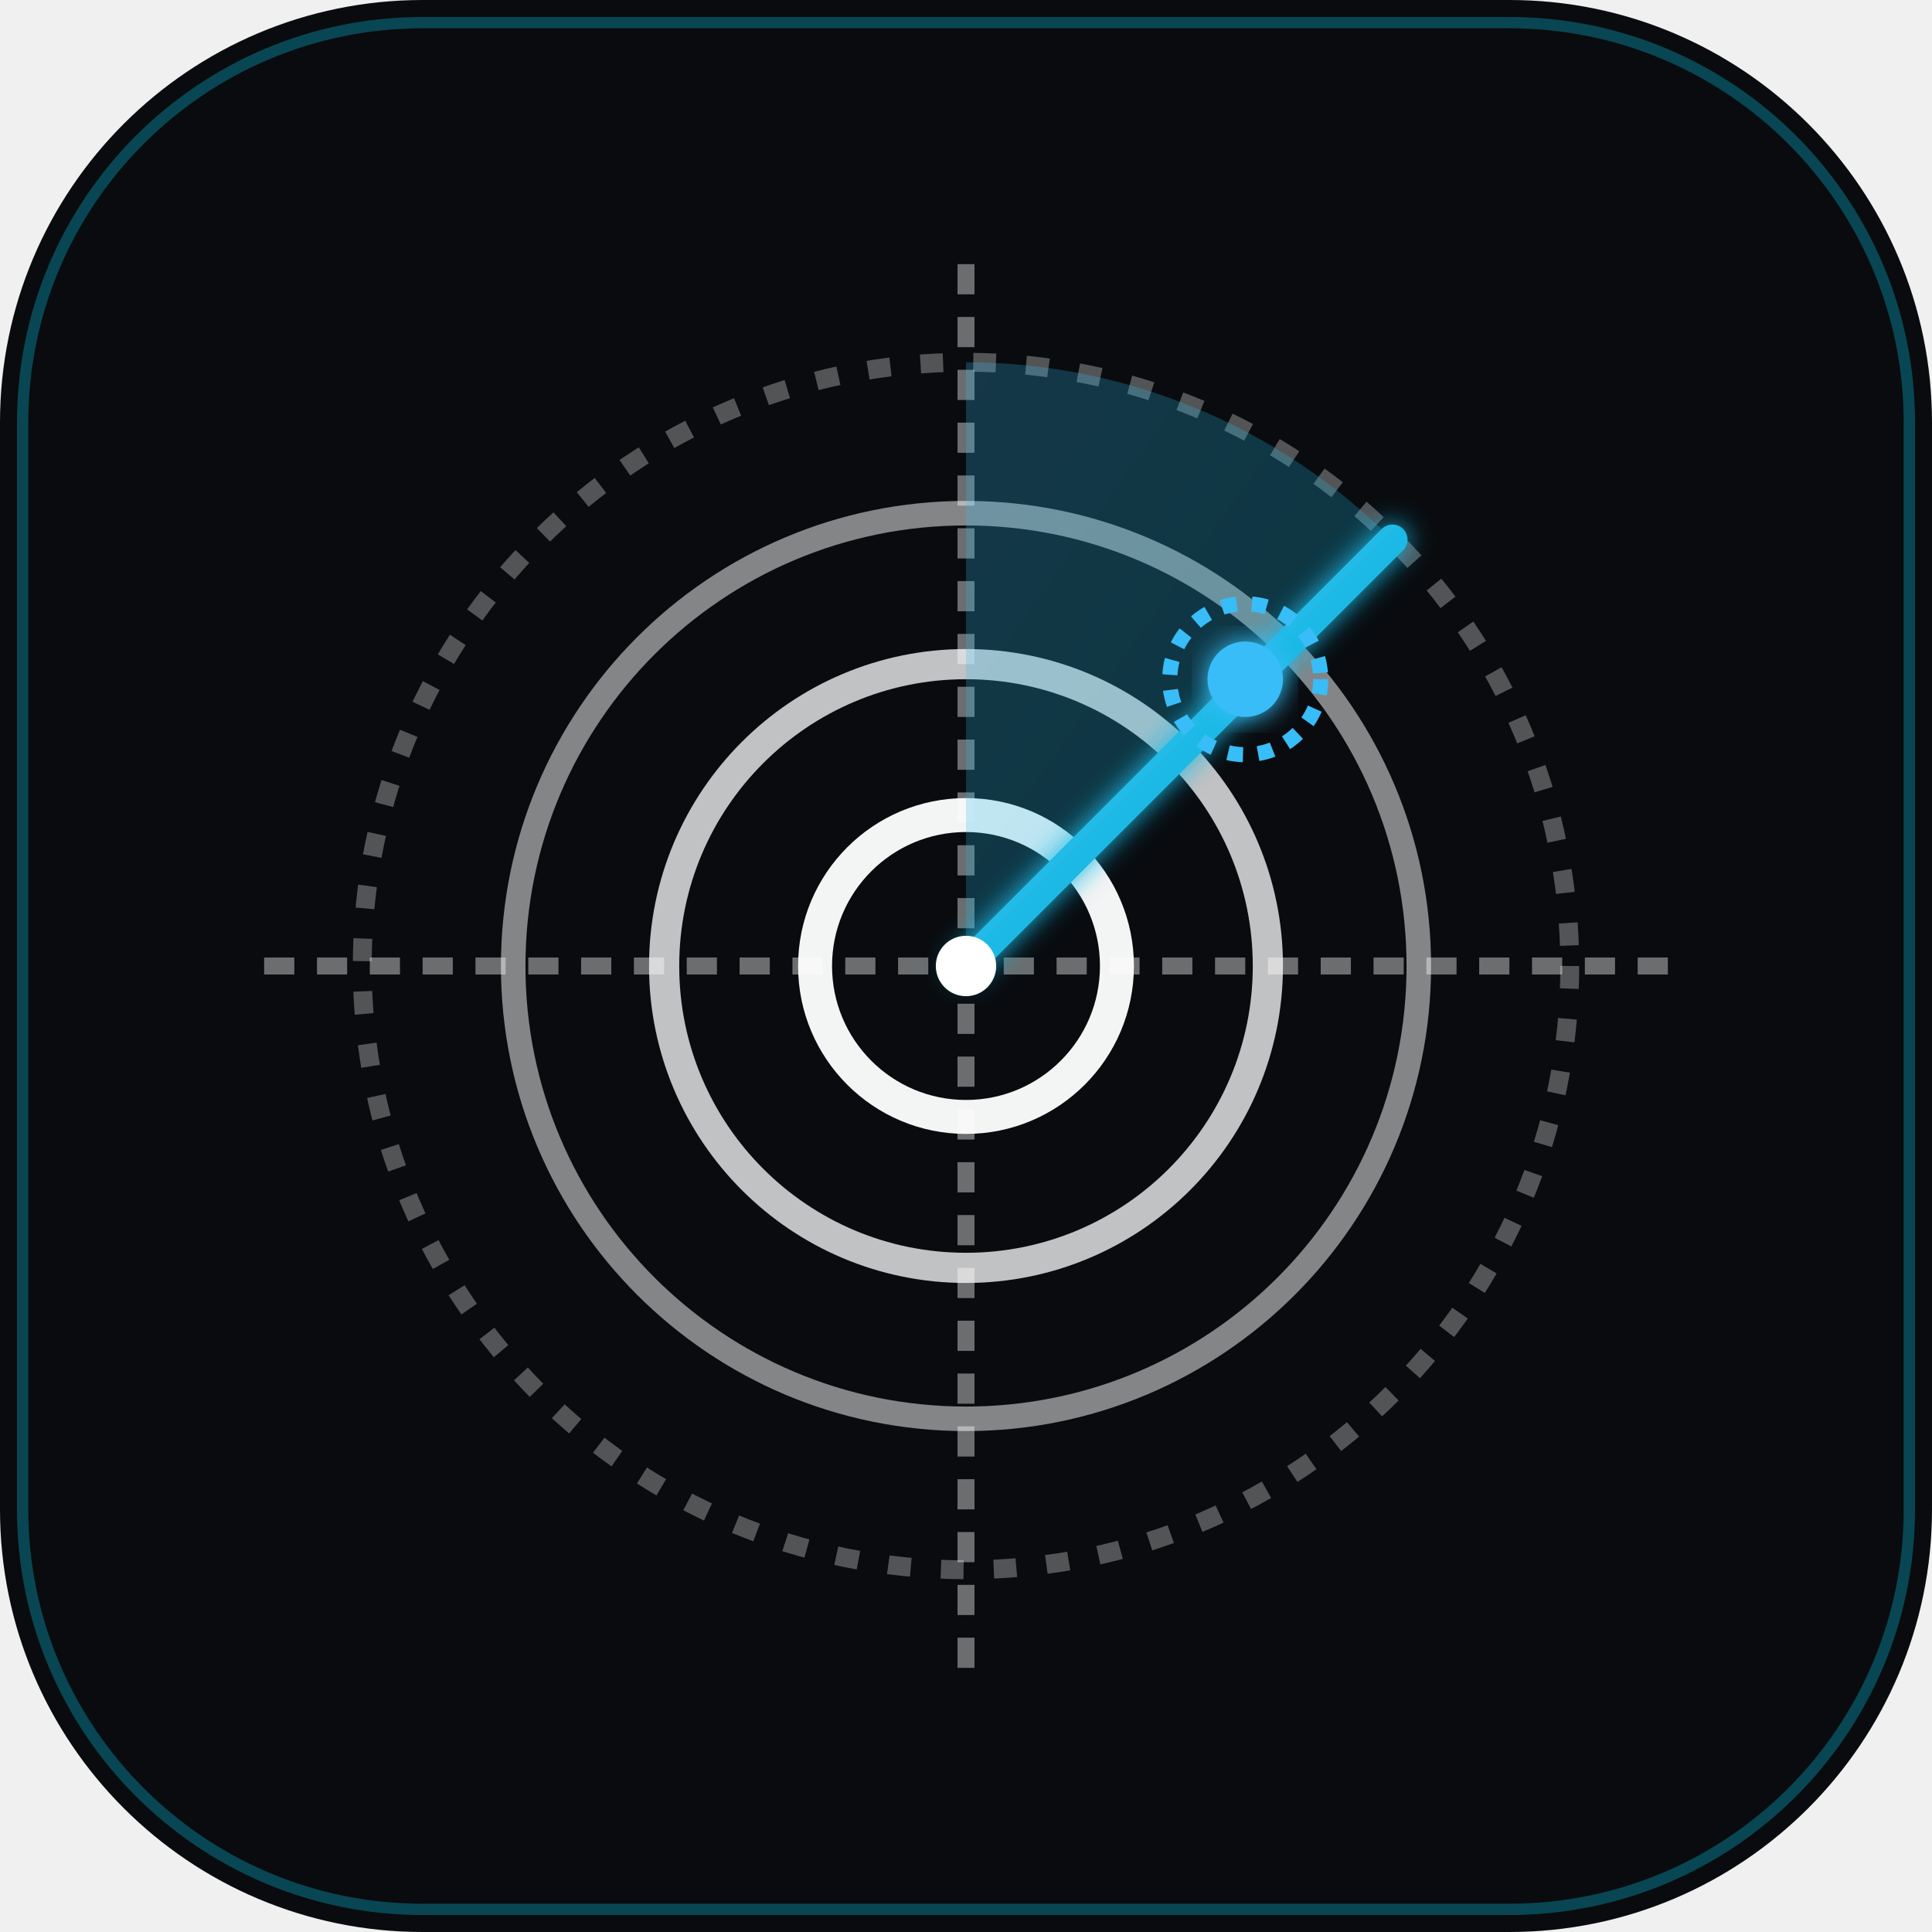
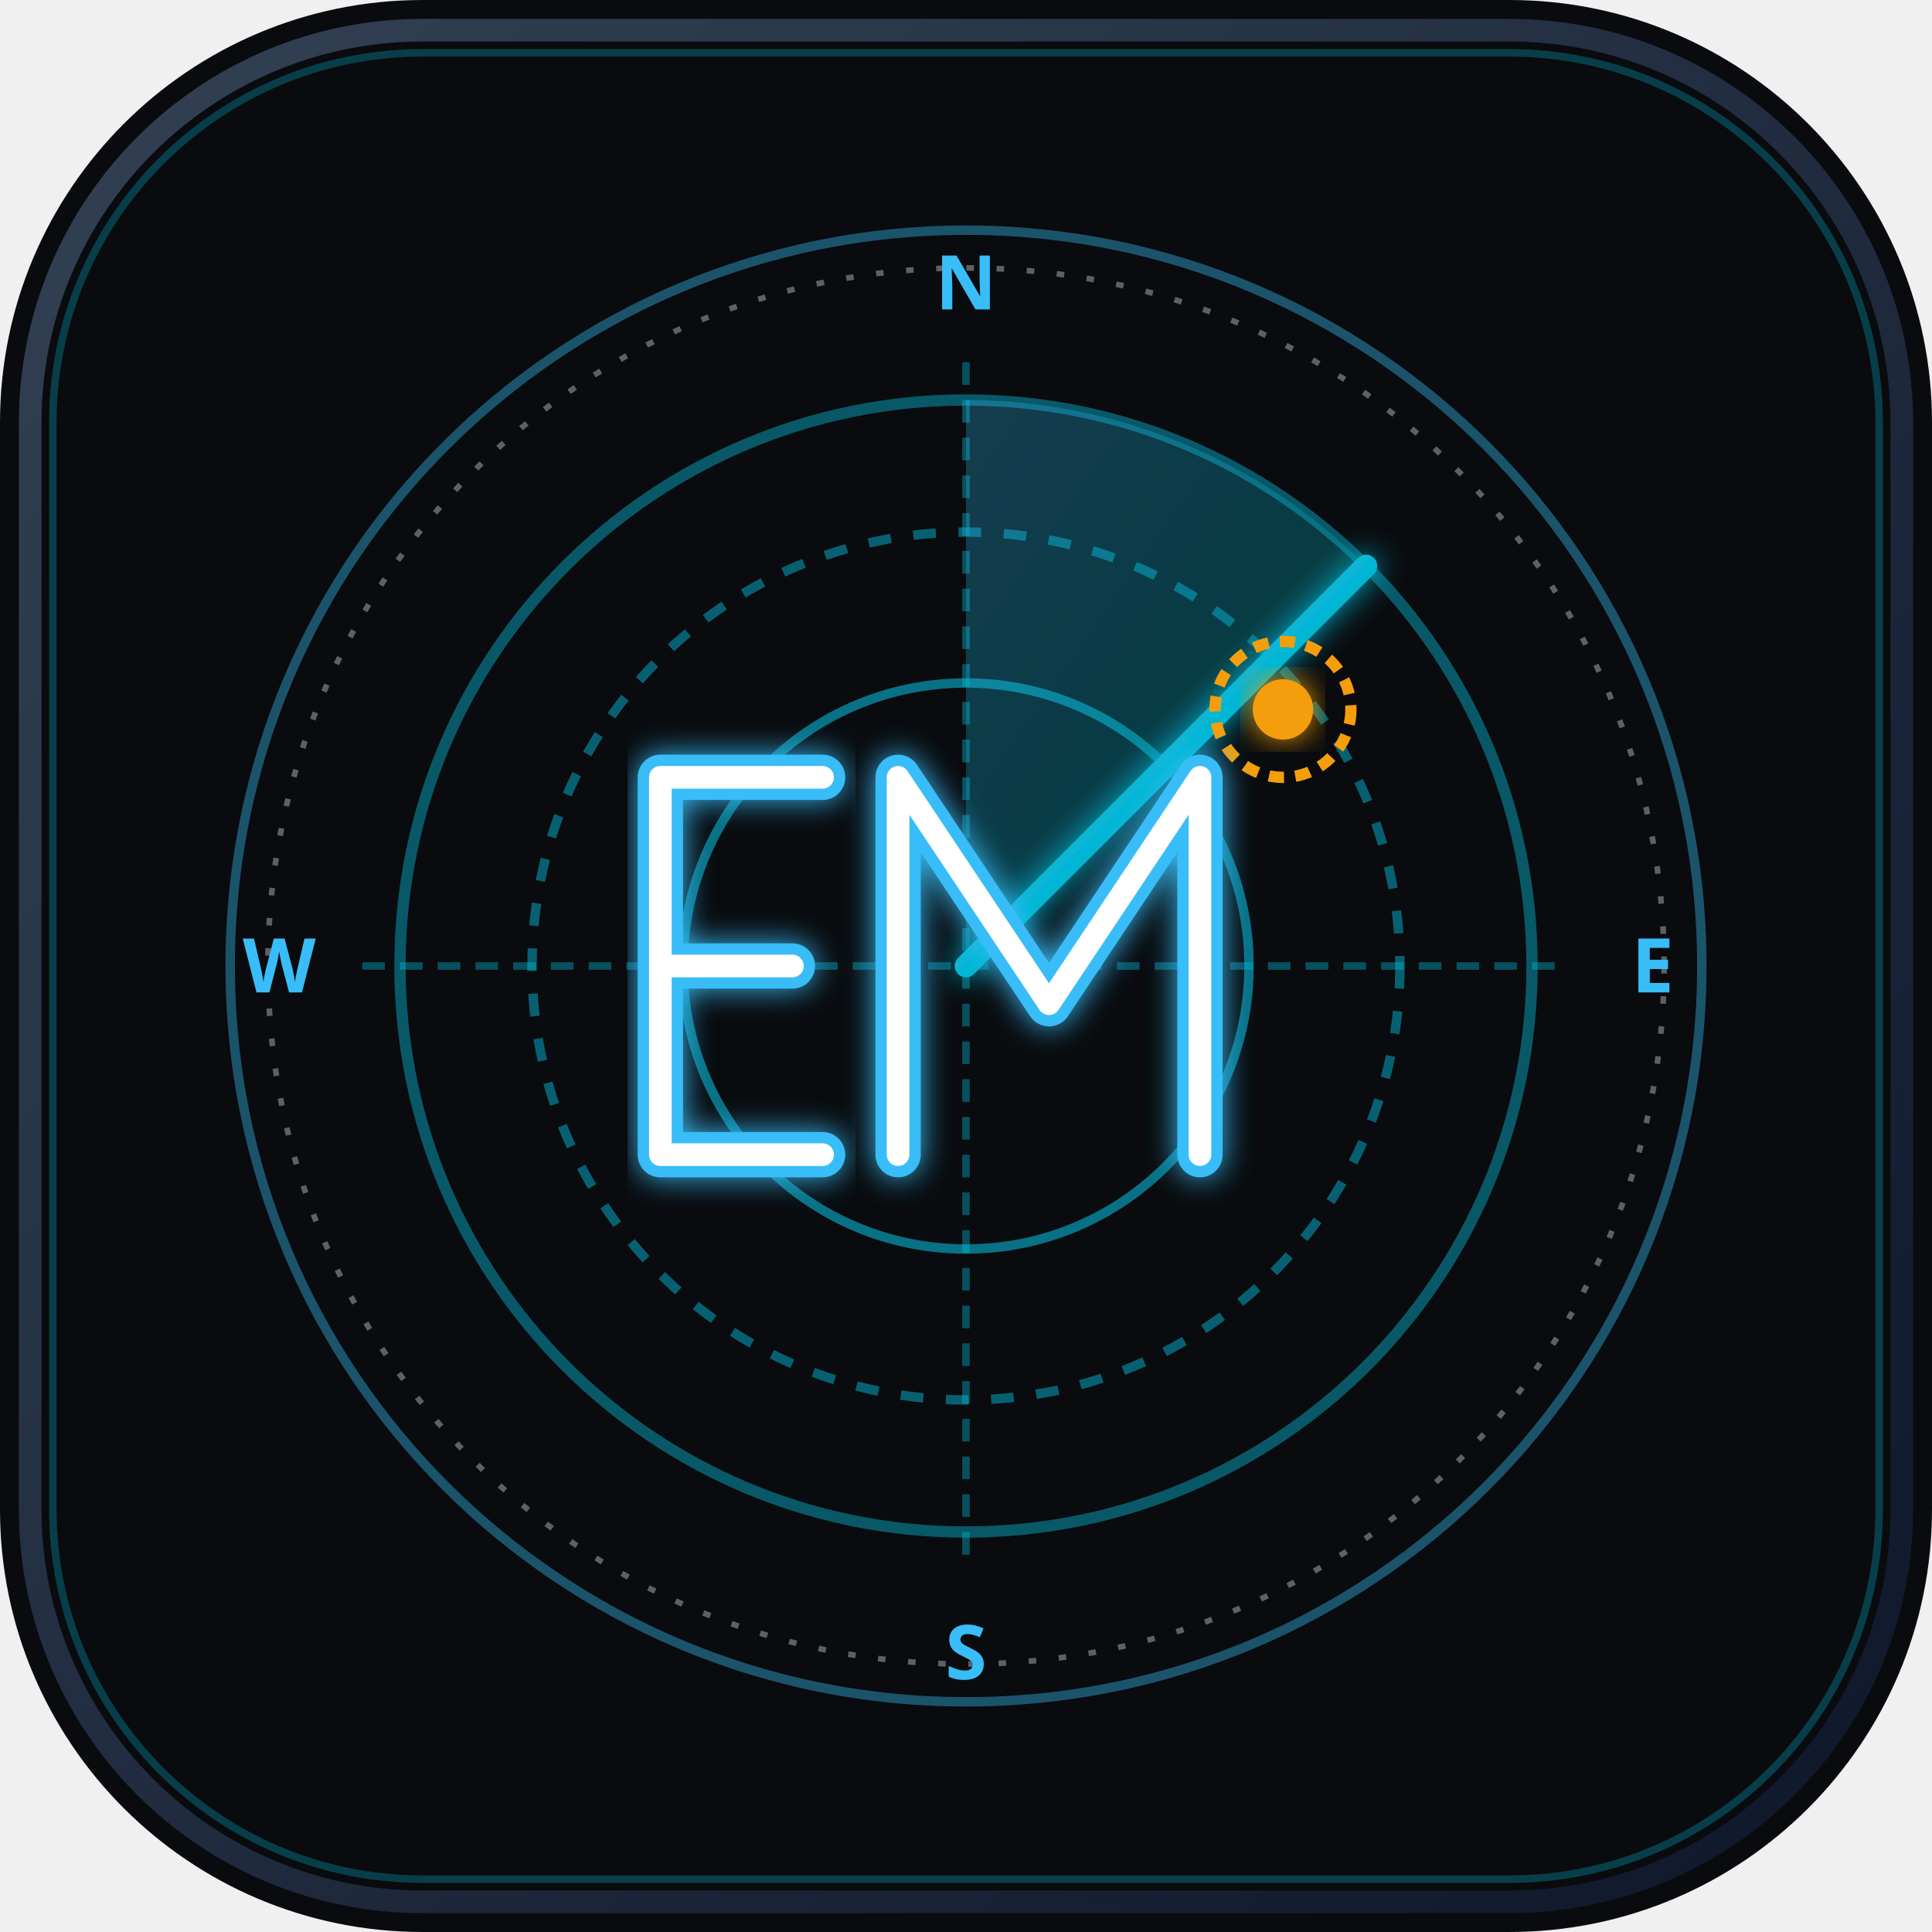
<svg xmlns="http://www.w3.org/2000/svg" viewBox="0 0 512 512" width="100%" height="100%">
  <defs>
-     <filter id="e1Glow" x="-20%" y="-20%" width="140%" height="140%">
-       <feGaussianBlur stdDeviation="3.5" result="b" />
-       <feComposite in="SourceGraphic" in2="b" operator="over" />
+     <filter id="emGlow" x="-20%" y="-20%" width="140%" height="140%">
+       <feGaussianBlur stdDeviation="4" result="blur" />
+       <feComposite in="SourceGraphic" in2="blur" operator="over" />
    </filter>
-     <linearGradient id="e1CyanGrad" x1="0%" y1="0%" x2="100%" y2="100%">
+     <linearGradient id="emCyanGrad" x1="0%" y1="0%" x2="100%" y2="100%">
      <stop offset="0%" stop-color="#38bdf8" />
-       <stop offset="100%" stop-color="#06b6d4" />
+       <stop offset="50%" stop-color="#06b6d4" />
+       <stop offset="100%" stop-color="#10b981" />
+     </linearGradient>
+     <linearGradient id="emBevel" x1="0%" y1="0%" x2="100%" y2="100%">
+       <stop offset="0%" stop-color="#334155" />
+       <stop offset="100%" stop-color="#0f172a" />
    </linearGradient>
  </defs>
  <rect width="512" height="512" rx="112" fill="#090b0e" />
-   <rect x="6" y="6" width="500" height="500" rx="106" fill="none" stroke="#06b6d4" stroke-opacity="0.35" stroke-width="3" />
-   <circle cx="256" cy="256" r="160" fill="none" stroke="#ffffff" stroke-width="5" stroke-dasharray="6 8" opacity="0.3" />
-   <circle cx="256" cy="256" r="120" fill="none" stroke="#ffffff" stroke-width="6.5" opacity="0.5" />
-   <circle cx="256" cy="256" r="80" fill="none" stroke="#ffffff" stroke-width="8" opacity="0.75" />
-   <circle cx="256" cy="256" r="40" fill="none" stroke="#ffffff" stroke-width="9" opacity="0.95" />
-   <line x1="256" y1="70" x2="256" y2="442" stroke="#ffffff" stroke-width="4.5" stroke-dasharray="8 6" opacity="0.4" />
-   <line x1="70" y1="256" x2="442" y2="256" stroke="#ffffff" stroke-width="4.5" stroke-dasharray="8 6" opacity="0.4" />
-   <path d="M 256,256 L 369,143 A 160,160 0 0,0 256,96 Z" fill="url(#e1CyanGrad)" fill-opacity="0.25" />
-   <line x1="256" y1="256" x2="369" y2="143" stroke="url(#e1CyanGrad)" stroke-width="8" stroke-linecap="round" filter="url(#e1Glow)" />
-   <circle cx="330" cy="180" r="10" fill="#38bdf8" filter="url(#e1Glow)" />
-   <circle cx="330" cy="180" r="20" fill="none" stroke="#38bdf8" stroke-width="4" stroke-dasharray="4 4" />
-   <circle cx="256" cy="256" r="8" fill="#ffffff" />
+   <rect x="8" y="8" width="496" height="496" rx="104" fill="none" stroke="url(#emBevel)" stroke-width="6" />
+   <rect x="14" y="14" width="484" height="484" rx="98" fill="none" stroke="#06b6d4" stroke-opacity="0.3" stroke-width="2" />
+   <circle cx="256" cy="256" r="195" fill="none" stroke="#38bdf8" stroke-width="2.5" opacity="0.4" />
+   <circle cx="256" cy="256" r="185" fill="none" stroke="#ffffff" stroke-width="1.5" stroke-dasharray="2 6" opacity="0.35" />
+   <text x="256" y="82" fill="#38bdf8" font-family="system-ui, sans-serif" font-weight="900" font-size="20" text-anchor="middle">N</text>
+   <text x="438" y="263" fill="#38bdf8" font-family="system-ui, sans-serif" font-weight="900" font-size="20" text-anchor="middle">E</text>
+   <text x="256" y="445" fill="#38bdf8" font-family="system-ui, sans-serif" font-weight="900" font-size="20" text-anchor="middle">S</text>
+   <text x="74" y="263" fill="#38bdf8" font-family="system-ui, sans-serif" font-weight="900" font-size="20" text-anchor="middle">W</text>
+   <circle cx="256" cy="256" r="150" fill="none" stroke="#06b6d4" stroke-width="3" opacity="0.45" />
+   <circle cx="256" cy="256" r="115" fill="none" stroke="#06b6d4" stroke-width="2.5" stroke-dasharray="6 6" opacity="0.5" />
+   <circle cx="256" cy="256" r="75" fill="none" stroke="#06b6d4" stroke-width="2.5" opacity="0.6" />
+   <line x1="256" y1="96" x2="256" y2="416" stroke="#06b6d4" stroke-width="2" stroke-dasharray="6 4" opacity="0.4" />
+   <line x1="96" y1="256" x2="416" y2="256" stroke="#06b6d4" stroke-width="2" stroke-dasharray="6 4" opacity="0.4" />
+   <path d="M 256,256 L 362,150 A 150,150 0 0,0 256,106 Z" fill="url(#emCyanGrad)" fill-opacity="0.28" />
+   <line x1="256" y1="256" x2="362" y2="150" stroke="url(#emCyanGrad)" stroke-width="6" stroke-linecap="round" filter="url(#emGlow)" />
+   <circle cx="340" cy="188" r="8" fill="#f59e0b" filter="url(#emGlow)" />
+   <circle cx="340" cy="188" r="18" fill="none" stroke="#f59e0b" stroke-width="3" stroke-dasharray="4 3" />
+   <path d="M 218,206 L 175,206 L 175,306 L 218,306 M 175,256 L 210,256" fill="none" stroke="#38bdf8" stroke-width="12" stroke-linecap="round" stroke-linejoin="round" filter="url(#emGlow)" />
+   <path d="M 218,206 L 175,206 L 175,306 L 218,306 M 175,256 L 210,256" fill="none" stroke="#ffffff" stroke-width="6" stroke-linecap="round" stroke-linejoin="round" />
+   <path d="M 238,306 L 238,206 L 278,266 L 318,206 L 318,306" fill="none" stroke="#38bdf8" stroke-width="12" stroke-linecap="round" stroke-linejoin="round" filter="url(#emGlow)" />
+   <path d="M 238,306 L 238,206 L 278,266 L 318,206 L 318,306" fill="none" stroke="#ffffff" stroke-width="6" stroke-linecap="round" stroke-linejoin="round" />
</svg>
